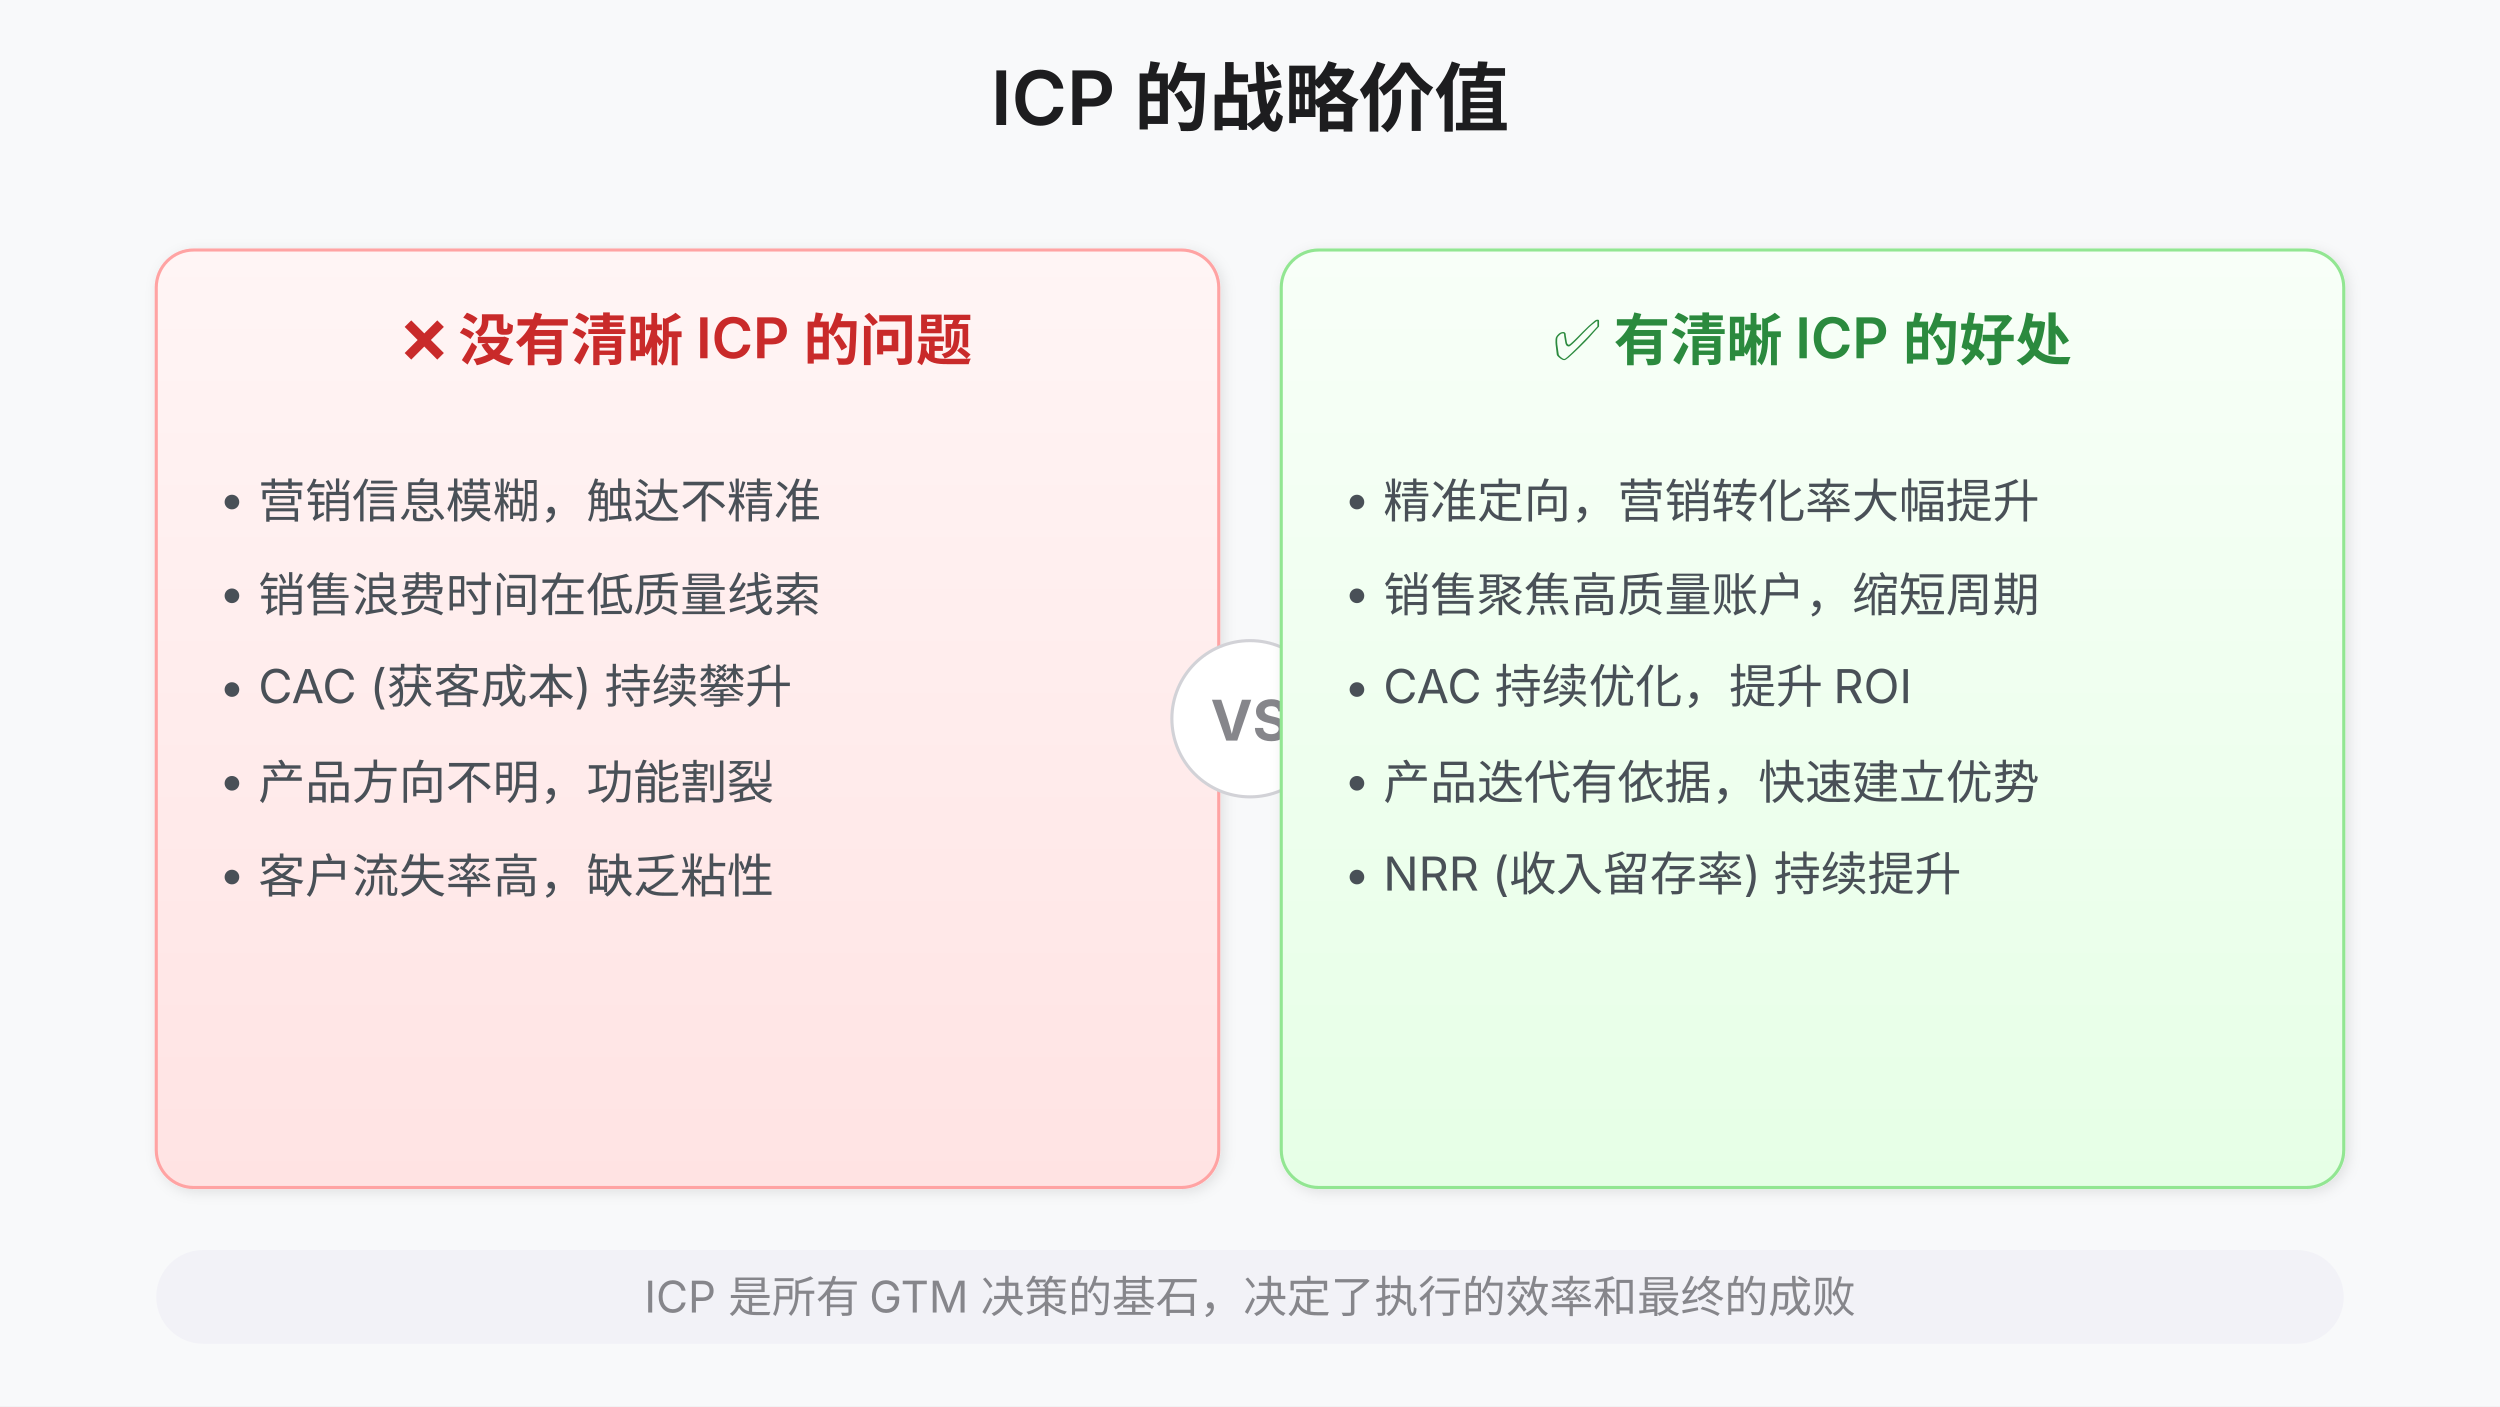
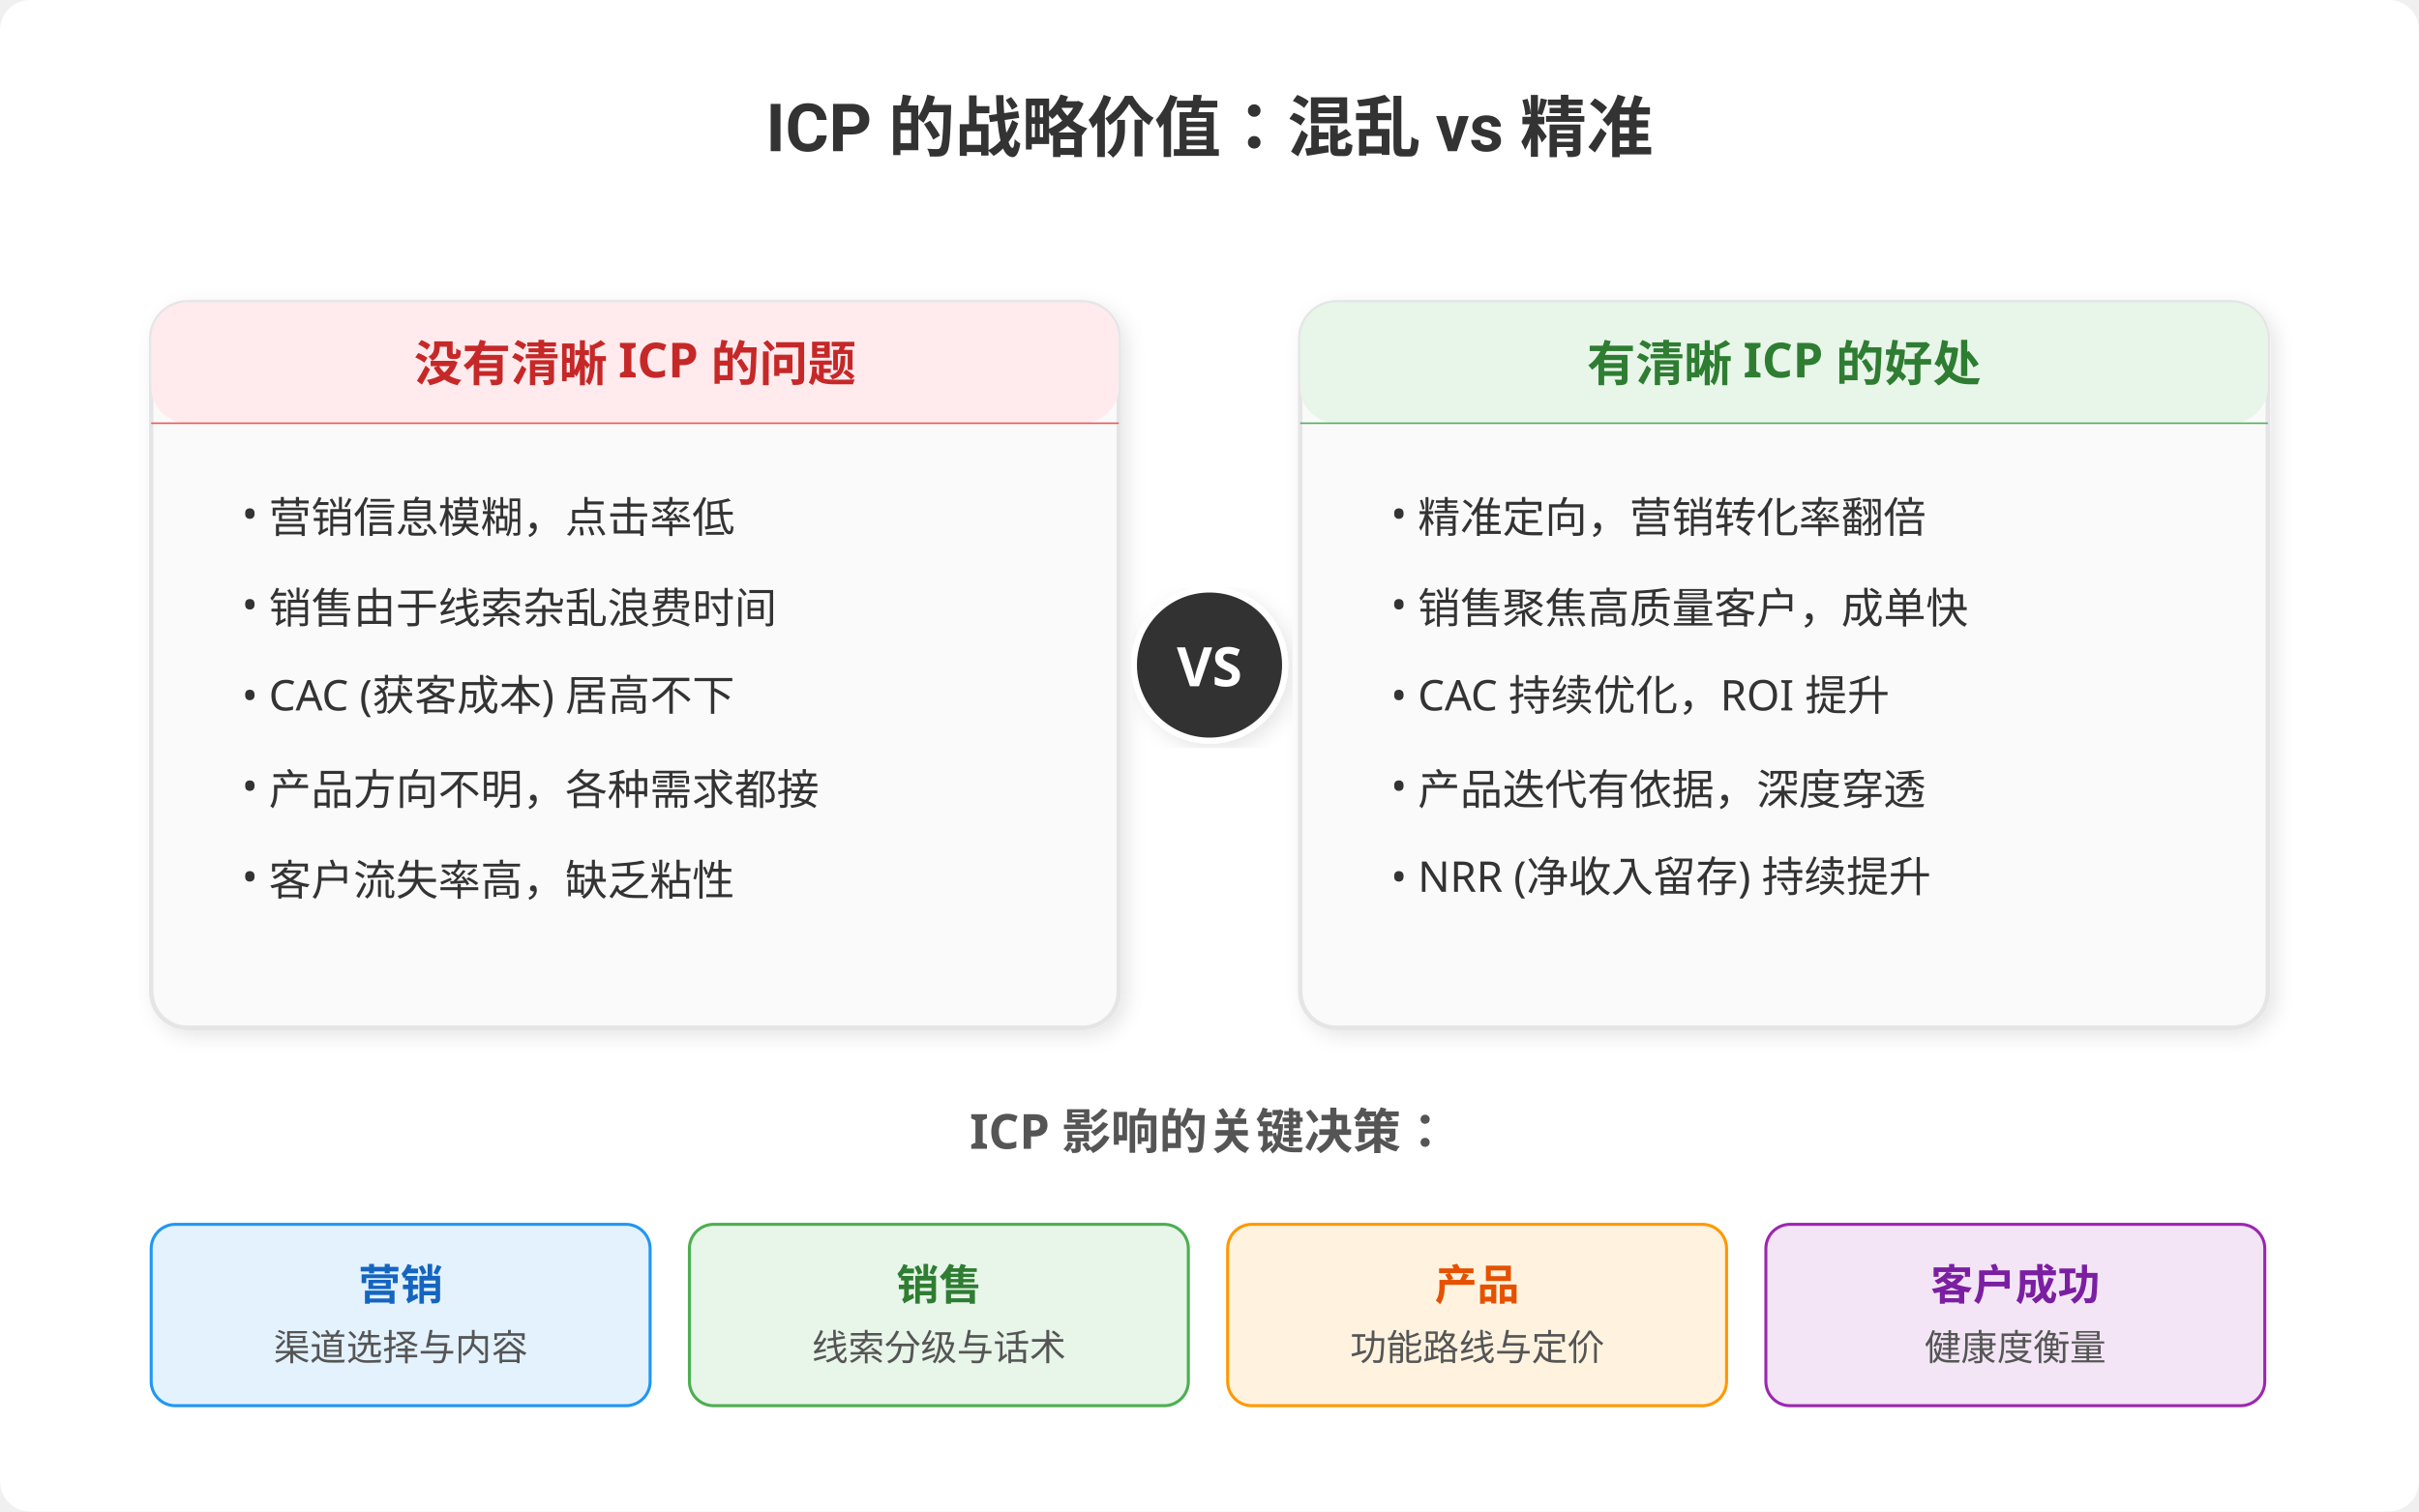
- <svg xmlns="http://www.w3.org/2000/svg" viewBox="0 0 800 450">
+ <svg xmlns="http://www.w3.org/2000/svg" width="800" height="500">
  <defs>
-     <filter id="shadow" x="-10%" y="-10%" width="120%" height="120%">
-       <feGaussianBlur in="SourceAlpha" stdDeviation="2" />
-       <feOffset dx="1" dy="1" result="offsetblur" />
-       <feComponentTransfer>
-         <feFuncA type="linear" slope="0.1" />
-       </feComponentTransfer>
-       <feMerge>
-         <feMergeNode />
-         <feMergeNode in="SourceGraphic" />
-       </feMerge>
+     <filter id="shadow" x="-5%" y="-5%" width="110%" height="110%">
+       <feDropShadow dx="2" dy="2" stdDeviation="3" flood-color="#000000" flood-opacity="0.1" />
    </filter>
-     <linearGradient id="gradRed" x1="0%" y1="0%" x2="0%" y2="100%">
-       <stop offset="0%" style="stop-color:#fff5f5;stop-opacity:1" />
-       <stop offset="100%" style="stop-color:#ffe3e3;stop-opacity:1" />
-     </linearGradient>
-     <linearGradient id="gradGreen" x1="0%" y1="0%" x2="0%" y2="100%">
-       <stop offset="0%" style="stop-color:#f8fff8;stop-opacity:1" />
-       <stop offset="100%" style="stop-color:#e6ffe6;stop-opacity:1" />
-     </linearGradient>
  </defs>
-   <rect width="100%" height="100%" fill="#f8f9fa" />
-   <text x="400" y="40" font-family="Outfit, Inter, sans-serif" font-size="24" font-weight="600" text-anchor="middle" fill="#1d1d1f">ICP 的战略价值</text>
-   <rect x="50" y="80" width="340" height="300" rx="12" fill="url(#gradRed)" stroke="#ffa3a3" stroke-width="1" filter="url(#shadow)" />
-   <text x="220" y="115" font-family="Outfit, Inter, sans-serif" font-size="18" font-weight="600" text-anchor="middle" fill="#c92a2a">❌ 没有清晰 ICP 的问题</text>
-   <g transform="translate(70, 140)" font-family="Outfit, Inter, sans-serif" font-size="15" fill="#495057">
-     <text y="25">• 营销信息模糊，触达不精准</text>
-     <text y="55">• 销售浪费时间在低质量线索</text>
-     <text y="85">• CAC (获客成本) 持续攀升</text>
-     <text y="115">• 产品方向不明，功能割裂</text>
-     <text y="145">• 客户流失率高，缺乏粘性</text>
+   <rect width="100%" height="100%" fill="#ffffff" rx="10" />
+   <text x="400" y="50" font-family="-apple-system, BlinkMacSystemFont, 'Segoe UI', Roboto, Helvetica, Arial, sans-serif" font-size="22" font-weight="bold" text-anchor="middle" fill="#333">
+     ICP 的战略价值：混乱 vs 精准
+   </text>
+   <g transform="translate(50, 100)">
+     <g transform="translate(0, 0)">
+       <rect x="0" y="0" width="320" height="240" rx="12" fill="#FAFAFA" stroke="#E5E5E7" stroke-width="1.5" filter="url(#shadow)" />
+       <rect x="0" y="0" width="320" height="40" rx="12" fill="#FFEBEE" />
+       <path d="M 0,40 L 320,40" stroke="#EF5350" stroke-width="0.5" />
+       <text x="160" y="26" font-family="sans-serif" font-size="16" font-weight="bold" text-anchor="middle" fill="#C62828">没有清晰 ICP 的问题</text>
+       <g transform="translate(30, 75)">
+         <text font-family="sans-serif" font-size="14" fill="#333">
+           <tspan x="0" dy="0">• 营销信息模糊，点击率低</tspan>
+           <tspan x="0" dy="30">• 销售由于线索杂乱浪费时间</tspan>
+           <tspan x="0" dy="30">• CAC (获客成本) 居高不下</tspan>
+           <tspan x="0" dy="30">• 产品方向不明，各种需求都接</tspan>
+           <tspan x="0" dy="30">• 客户流失率高，缺乏粘性</tspan>
+         </text>
+       </g>
+     </g>
+     <circle cx="350" cy="120" r="25" fill="#333" stroke="#ffffff" stroke-width="2" filter="url(#shadow)" />
+     <text x="350" y="127" font-family="sans-serif" font-size="18" font-weight="bold" text-anchor="middle" fill="#ffffff">VS</text>
+     <g transform="translate(380, 0)">
+       <rect x="0" y="0" width="320" height="240" rx="12" fill="#FAFAFA" stroke="#E5E5E7" stroke-width="1.5" filter="url(#shadow)" />
+       <rect x="0" y="0" width="320" height="40" rx="12" fill="#E8F5E9" />
+       <path d="M 0,40 L 320,40" stroke="#4CAF50" stroke-width="0.5" />
+       <text x="160" y="26" font-family="sans-serif" font-size="16" font-weight="bold" text-anchor="middle" fill="#2E7D32">有清晰 ICP 的好处</text>
+       <g transform="translate(30, 75)">
+         <text font-family="sans-serif" font-size="14" fill="#333">
+           <tspan x="0" dy="0">• 精准定向，营销转化率翻倍</tspan>
+           <tspan x="0" dy="30">• 销售聚焦高质量客户，成单快</tspan>
+           <tspan x="0" dy="30">• CAC 持续优化，ROI 提升</tspan>
+           <tspan x="0" dy="30">• 产品迭代有依据，深度穿透</tspan>
+           <tspan x="0" dy="30">• NRR (净收入留存) 持续提升</tspan>
+         </text>
+       </g>
+     </g>
  </g>
-   <circle cx="400" cy="230" r="25" fill="#ffffff" stroke="#d2d2d7" stroke-width="1" />
-   <text x="400" y="237" font-family="Outfit, Inter, sans-serif" font-size="18" font-weight="700" text-anchor="middle" fill="#86868b">VS</text>
-   <rect x="410" y="80" width="340" height="300" rx="12" fill="url(#gradGreen)" stroke="#92e692" stroke-width="1" filter="url(#shadow)" />
-   <text x="580" y="115" font-family="Outfit, Inter, sans-serif" font-size="18" font-weight="600" text-anchor="middle" fill="#2b8a3e">✅ 有清晰 ICP 的好处</text>
-   <g transform="translate(430, 140)" font-family="Outfit, Inter, sans-serif" font-size="15" fill="#495057">
-     <text y="25">• 精准定向，营销转化率大幅提升</text>
-     <text y="55">• 销售聚焦高质量账户，缩短周期</text>
-     <text y="85">• CAC 持续优化，提升 ROI</text>
-     <text y="115">• 产品迭代有依据，快速建立优势</text>
-     <text y="145">• NRR (收入留存率) 持续提升</text>
+   <g transform="translate(50, 360)">
+     <text x="350" y="20" font-family="sans-serif" font-size="16" font-weight="bold" text-anchor="middle" fill="#555">ICP 影响的关键决策：</text>
+     <g transform="translate(0, 45)">
+       <rect x="0" y="0" width="165" height="60" rx="8" fill="#E3F2FD" stroke="#2196F3" stroke-width="1" />
+       <text x="82.5" y="25" font-family="sans-serif" font-size="14" font-weight="bold" text-anchor="middle" fill="#1565C0">营销</text>
+       <text x="82.5" y="45" font-family="sans-serif" font-size="12" text-anchor="middle" fill="#555">渠道选择与内容</text>
+     </g>
+     <g transform="translate(178, 45)">
+       <rect x="0" y="0" width="165" height="60" rx="8" fill="#E8F5E9" stroke="#4CAF50" stroke-width="1" />
+       <text x="82.5" y="25" font-family="sans-serif" font-size="14" font-weight="bold" text-anchor="middle" fill="#2E7D32">销售</text>
+       <text x="82.5" y="45" font-family="sans-serif" font-size="12" text-anchor="middle" fill="#555">线索分级与话术</text>
+     </g>
+     <g transform="translate(356, 45)">
+       <rect x="0" y="0" width="165" height="60" rx="8" fill="#FFF3E0" stroke="#FF9800" stroke-width="1" />
+       <text x="82.5" y="25" font-family="sans-serif" font-size="14" font-weight="bold" text-anchor="middle" fill="#E65100">产品</text>
+       <text x="82.5" y="45" font-family="sans-serif" font-size="12" text-anchor="middle" fill="#555">功能路线与定价</text>
+     </g>
+     <g transform="translate(534, 45)">
+       <rect x="0" y="0" width="165" height="60" rx="8" fill="#F3E5F5" stroke="#9C27B0" stroke-width="1" />
+       <text x="82.5" y="25" font-family="sans-serif" font-size="14" font-weight="bold" text-anchor="middle" fill="#7B1FA2">客户成功</text>
+       <text x="82.5" y="45" font-family="sans-serif" font-size="12" text-anchor="middle" fill="#555">健康度衡量</text>
+     </g>
  </g>
-   <rect x="50" y="400" width="700" height="30" rx="15" fill="#f2f2f7" />
-   <text x="400" y="420" font-family="Outfit, Inter, sans-serif" font-size="14" text-anchor="middle" fill="#86868b">ICP 是所有 GTM 决策的基石，决定了执行的效率和最终的成败</text>
</svg>
